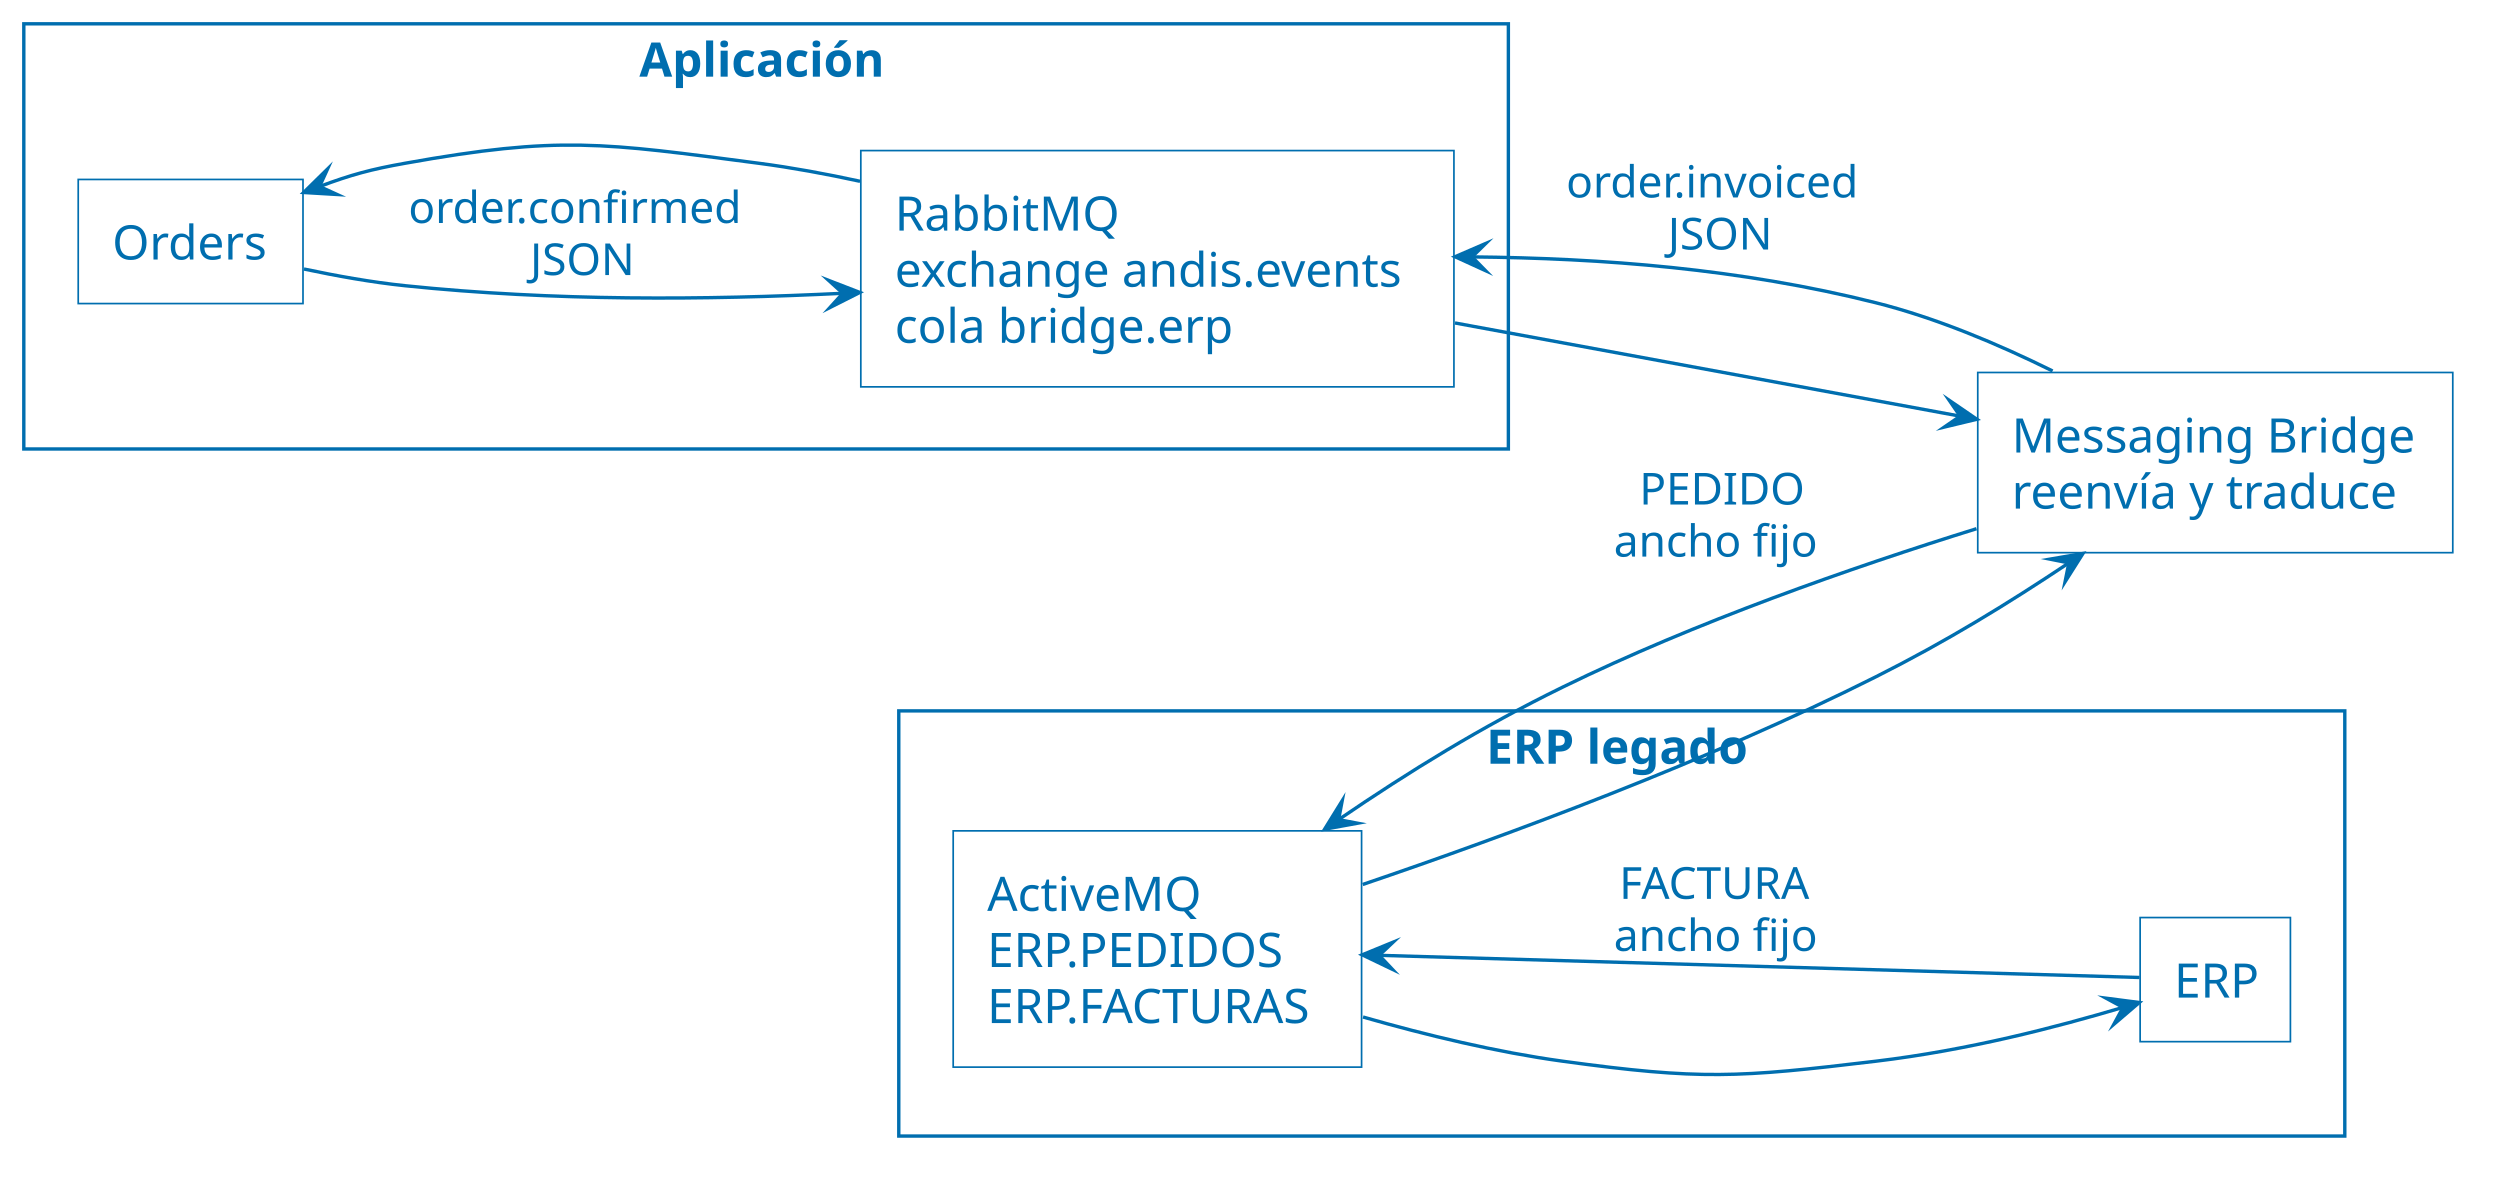
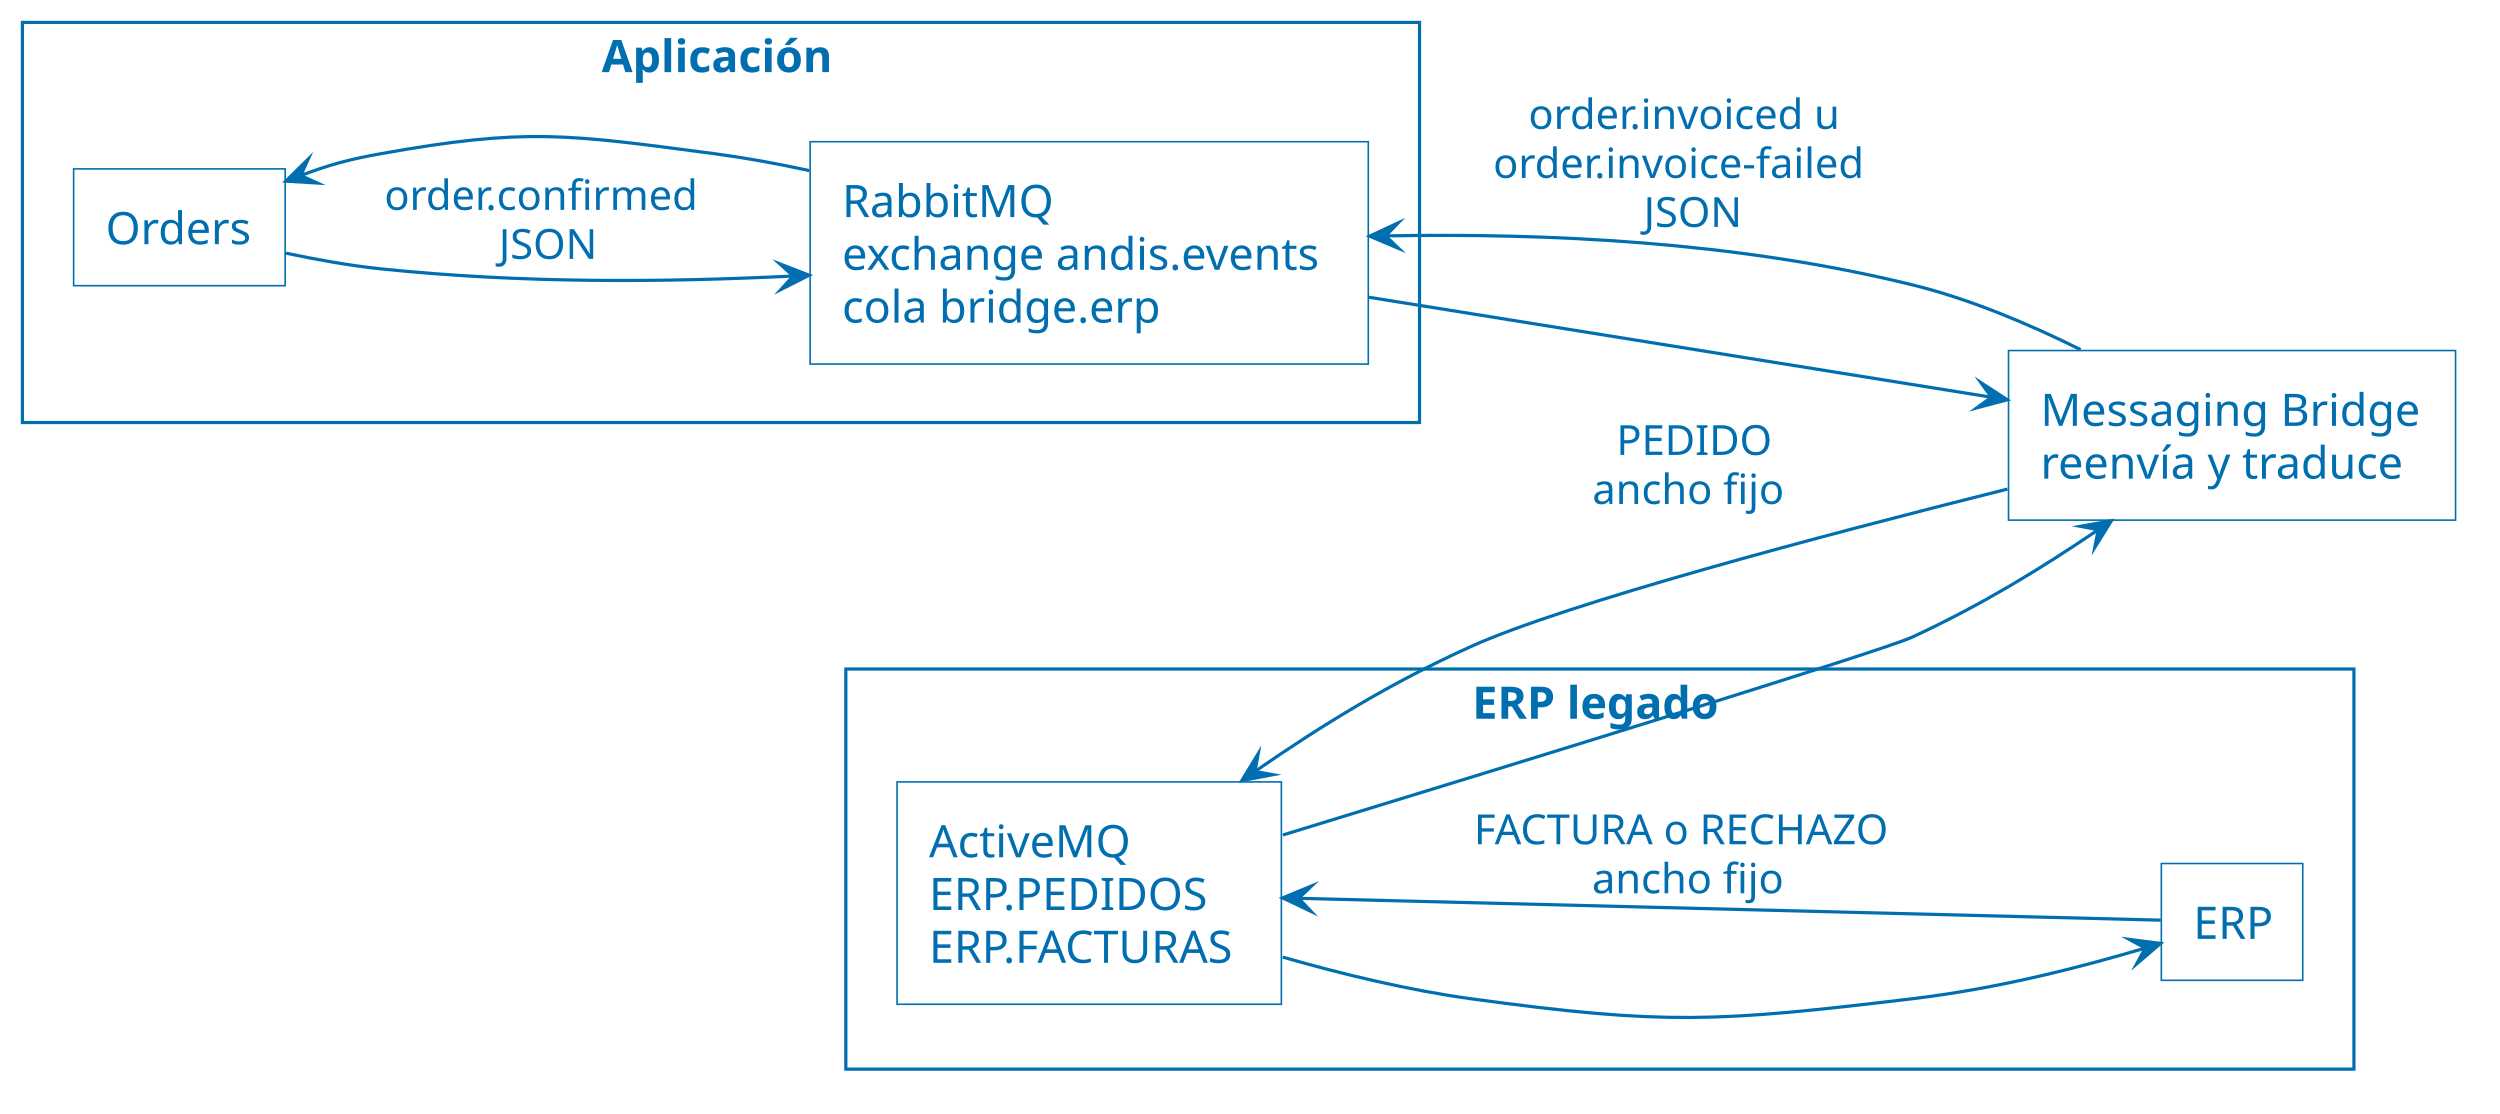
- <svg xmlns="http://www.w3.org/2000/svg" version="1.1" data-diagram-type="DESCRIPTION" style="width:735px;height:348px;" width="735px" height="348px" viewBox="0 0 735 348" zoomAndPan="magnify" preserveAspectRatio="none" contentStyleType="text/css">
+ <svg xmlns="http://www.w3.org/2000/svg" version="1.1" data-diagram-type="DESCRIPTION" style="width:781px;height:348px;" width="781px" height="348px" viewBox="0 0 781 348" zoomAndPan="magnify" preserveAspectRatio="none" contentStyleType="text/css">
  <defs />
  <g font-family="sans-serif" lengthAdjust="spacing">
    <g class="cluster" data-qualified-name="APP" id="ent0001" data-source-line="3">
      <rect x="7" y="7" width="436.46" height="125" fill="none" style="stroke:#006EAF;stroke-width:1;" />
      <text x="187.974" y="22.535" fill="#006EAF" font-size="14" textLength="74.512" font-weight="700">Aplicación</text>
    </g>
    <g class="cluster" data-qualified-name="LEG" id="ent0005" data-source-line="8">
-       <rect x="264.24" y="209" width="425.13" height="125" fill="none" style="stroke:#006EAF;stroke-width:1;" />
-       <text x="436.951" y="224.535" fill="#006EAF" font-size="14" textLength="79.707" font-weight="700">ERP legado</text>
+       <rect x="264.24" y="209" width="471.13" height="125" fill="none" style="stroke:#006EAF;stroke-width:1;" />
+       <text x="459.951" y="224.535" fill="#006EAF" font-size="14" textLength="79.707" font-weight="700">ERP legado</text>
    </g>
    <g class="entity" data-qualified-name="APP.O" id="ent0002" data-source-line="4">
      <rect x="23" y="52.76" width="66.081" height="36.488" fill="none" style="stroke:#006EAF;stroke-width:0.5;" />
      <text x="33" y="76.295" fill="#006EAF" font-size="14" textLength="46.081">Orders</text>
    </g>
    <g class="entity" data-qualified-name="APP.R" id="ent0003" data-source-line="5">
      <rect x="253.08" y="44.27" width="174.376" height="69.465" fill="none" style="stroke:#006EAF;stroke-width:0.5;" />
      <text x="263.08" y="67.805" fill="#006EAF" font-size="14" textLength="66.425">RabbitMQ</text>
      <text x="263.08" y="84.293" fill="#006EAF" font-size="14" textLength="154.376">exchange andis.events</text>
      <text x="263.08" y="100.782" fill="#006EAF" font-size="14" textLength="102.676">cola bridge.erp</text>
    </g>
    <g class="entity" data-qualified-name="LEG.A" id="ent0006" data-source-line="9">
      <rect x="280.24" y="244.27" width="120.064" height="69.465" fill="none" style="stroke:#006EAF;stroke-width:0.5;" />
      <text x="290.24" y="267.805" fill="#006EAF" font-size="14" textLength="64.094">ActiveMQ</text>
      <text x="290.24" y="284.293" fill="#006EAF" font-size="14" textLength="87.356">ERP.PEDIDOS</text>
      <text x="290.24" y="300.782" fill="#006EAF" font-size="14" textLength="100.064">ERP.FACTURAS</text>
    </g>
    <g class="entity" data-qualified-name="LEG.E" id="ent0007" data-source-line="10">
-       <rect x="629.2" y="269.76" width="44.179" height="36.488" fill="none" style="stroke:#006EAF;stroke-width:0.5;" />
-       <text x="639.2" y="293.295" fill="#006EAF" font-size="14" textLength="24.179">ERP</text>
+       <rect x="675.2" y="269.76" width="44.179" height="36.488" fill="none" style="stroke:#006EAF;stroke-width:0.5;" />
+       <text x="685.2" y="293.295" fill="#006EAF" font-size="14" textLength="24.179">ERP</text>
    </g>
    <g class="entity" data-qualified-name="B" id="ent0004" data-source-line="7">
-       <rect x="581.46" y="109.51" width="139.656" height="52.977" fill="none" style="stroke:#006EAF;stroke-width:0.5;" />
-       <text x="591.46" y="133.045" fill="#006EAF" font-size="14" textLength="119.656">Messaging Bridge</text>
-       <text x="591.46" y="149.533" fill="#006EAF" font-size="14" textLength="116.382">reenvía y traduce</text>
+       <rect x="627.46" y="109.51" width="139.656" height="52.977" fill="none" style="stroke:#006EAF;stroke-width:0.5;" />
+       <text x="637.46" y="133.045" fill="#006EAF" font-size="14" textLength="119.656">Messaging Bridge</text>
+       <text x="637.46" y="149.533" fill="#006EAF" font-size="14" textLength="116.382">reenvía y traduce</text>
    </g>
    <g class="link" data-entity-1="ent0002" data-entity-2="ent0003" id="lnk8" data-source-line="12" data-link-type="dependency">
      <path d="M89.36,79.09 C98.87,81.11 109.34,82.99 119.08,84 C163.01,88.55 207.126,88.226 247.796,86.226" style="stroke:#006EAF;stroke-width:1;" fill="none" id="O-to-R" />
      <polygon points="252.79,85.98,243.604,82.427,247.796,86.226,243.997,90.417,252.79,85.98" fill="#006EAF" style="stroke:#006EAF;stroke-width:1;stroke-linejoin:miter;stroke-miterlimit:10;" />
      <text x="120.08" y="65.568" fill="#006EAF" font-size="13" textLength="102.292">order.confirmed</text>
      <text x="155.852" y="80.879" fill="#006EAF" font-size="13" textLength="30.748">JSON</text>
    </g>
    <g class="link" data-entity-1="ent0003" data-entity-2="ent0002" id="lnk15" data-source-line="19" data-link-type="dependency">
      <path d="M252.85,53.3 C242.88,51.13 232.81,49.28 223.08,48 C177.25,41.99 164.58,39.84 119.08,48 C109.13,49.78 103.372,51.305 93.952,54.835" style="stroke:#006EAF;stroke-width:1;" fill="none" id="R-to-O" />
      <polygon points="89.27,56.59,99.101,57.177,93.952,54.835,96.294,49.686,89.27,56.59" fill="#006EAF" style="stroke:#006EAF;stroke-width:1;stroke-linejoin:miter;stroke-miterlimit:10;" />
    </g>
    <g class="link" data-entity-1="ent0003" data-entity-2="ent0004" id="lnk9" data-source-line="13" data-link-type="dependency">
-       <path d="M427.76,94.95 C476.23,103.9 530.953,113.993 576.283,122.353" style="stroke:#006EAF;stroke-width:1;" fill="none" id="R-to-B" />
-       <polygon points="581.2,123.26,573.075,117.694,576.283,122.353,571.624,125.561,581.2,123.26" fill="#006EAF" style="stroke:#006EAF;stroke-width:1;stroke-linejoin:miter;stroke-miterlimit:10;" />
+       <path d="M427.66,92.87 C488.93,102.71 565.123,114.937 622.133,124.097" style="stroke:#006EAF;stroke-width:1;" fill="none" id="R-to-B" />
+       <polygon points="627.07,124.89,618.819,119.513,622.133,124.097,617.549,127.412,627.07,124.89" fill="#006EAF" style="stroke:#006EAF;stroke-width:1;stroke-linejoin:miter;stroke-miterlimit:10;" />
    </g>
    <g class="link" data-entity-1="ent0004" data-entity-2="ent0003" id="lnk14" data-source-line="18" data-link-type="dependency">
-       <path d="M603.46,109.07 C587.47,101.16 569.15,93.44 551.46,89 C511.59,79 471.17,75.909 432.78,75.529" style="stroke:#006EAF;stroke-width:1;" fill="none" id="B-to-R" />
-       <polygon points="427.78,75.48,436.74,79.569,432.78,75.529,436.819,71.569,427.78,75.48" fill="#006EAF" style="stroke:#006EAF;stroke-width:1;stroke-linejoin:miter;stroke-miterlimit:10;" />
-       <text x="460.46" y="58.048" fill="#006EAF" font-size="13" textLength="90.543">order.invoiced</text>
-       <text x="490.357" y="73.359" fill="#006EAF" font-size="13" textLength="30.748">JSON</text>
+       <path d="M649.98,109.23 C633.87,101.22 615.35,93.41 597.46,89 C542.14,75.38 483.089,72.79 432.869,73.69" style="stroke:#006EAF;stroke-width:1;" fill="none" id="B-to-R" />
+       <polygon points="427.87,73.78,436.94,77.618,432.869,73.69,436.797,69.619,427.87,73.78" fill="#006EAF" style="stroke:#006EAF;stroke-width:1;stroke-linejoin:miter;stroke-miterlimit:10;" />
+       <text x="477.489" y="40.278" fill="#006EAF" font-size="13" textLength="102.724">order.invoiced u</text>
+       <text x="466.46" y="55.589" fill="#006EAF" font-size="13" textLength="124.782">order.invoice-failed</text>
+       <text x="513.477" y="70.899" fill="#006EAF" font-size="13" textLength="30.748">JSON</text>
    </g>
    <g class="link" data-entity-1="ent0004" data-entity-2="ent0006" id="lnk10" data-source-line="14" data-link-type="dependency">
-       <path d="M581.09,155.44 C544.12,166.94 498.34,182.97 459.46,202 C435.37,213.79 414.402,226.764 393.552,240.974" style="stroke:#006EAF;stroke-width:1;" fill="none" id="B-to-A" />
-       <polygon points="389.42,243.79,399.11,242.027,393.552,240.974,394.604,235.416,389.42,243.79" fill="#006EAF" style="stroke:#006EAF;stroke-width:1;stroke-linejoin:miter;stroke-miterlimit:10;" />
-       <text x="481.96" y="148.338" fill="#006EAF" font-size="13" textLength="47.55">PEDIDO</text>
-       <text x="474.46" y="163.649" fill="#006EAF" font-size="13" textLength="62.55">ancho fijo</text>
+       <path d="M627.14,152.78 C568.51,167.46 489.31,188.5 459.46,202 C434.58,213.25 413.061,226.465 392.051,241.005" style="stroke:#006EAF;stroke-width:1;" fill="none" id="B-to-A" />
+       <polygon points="387.94,243.85,397.617,242.018,392.051,241.005,393.064,235.439,387.94,243.85" fill="#006EAF" style="stroke:#006EAF;stroke-width:1;stroke-linejoin:miter;stroke-miterlimit:10;" />
+       <text x="504.96" y="142.128" fill="#006EAF" font-size="13" textLength="47.55">PEDIDO</text>
+       <text x="497.46" y="157.439" fill="#006EAF" font-size="13" textLength="62.55">ancho fijo</text>
    </g>
    <g class="link" data-entity-1="ent0006" data-entity-2="ent0004" id="lnk13" data-source-line="17" data-link-type="dependency">
-       <path d="M400.63,260.04 C443.5,245.48 502.26,223.72 551.46,199 C572.37,188.49 590.271,177.485 608.241,165.495" style="stroke:#006EAF;stroke-width:1;" fill="none" id="A-to-B" />
-       <polygon points="612.4,162.72,602.693,164.388,608.241,165.495,607.134,171.043,612.4,162.72" fill="#006EAF" style="stroke:#006EAF;stroke-width:1;stroke-linejoin:miter;stroke-miterlimit:10;" />
+       <path d="M400.77,260.85 C473.55,238.59 588.28,203.27 597.46,199 C619.05,188.97 637.402,177.747 655.472,165.487" style="stroke:#006EAF;stroke-width:1;" fill="none" id="A-to-B" />
+       <polygon points="659.61,162.68,649.917,164.423,655.472,165.487,654.408,171.043,659.61,162.68" fill="#006EAF" style="stroke:#006EAF;stroke-width:1;stroke-linejoin:miter;stroke-miterlimit:10;" />
    </g>
    <g class="link" data-entity-1="ent0006" data-entity-2="ent0007" id="lnk11" data-source-line="15" data-link-type="dependency">
-       <path d="M400.73,299 C419.31,304.33 440.04,309.34 459.46,312 C499.97,317.55 510.86,316.86 551.46,312 C578.63,308.75 604.338,302.066 624.168,296.166" style="stroke:#006EAF;stroke-width:1;" fill="none" id="A-to-E" />
-       <polygon points="628.96,294.74,619.193,293.473,624.168,296.166,621.474,301.14,628.96,294.74" fill="#006EAF" style="stroke:#006EAF;stroke-width:1;stroke-linejoin:miter;stroke-miterlimit:10;" />
+       <path d="M400.73,299 C419.31,304.33 440.04,309.34 459.46,312 C520.22,320.32 536.56,319.29 597.46,312 C624.63,308.75 650.338,302.066 670.168,296.166" style="stroke:#006EAF;stroke-width:1;" fill="none" id="A-to-E" />
+       <polygon points="674.96,294.74,665.193,293.473,670.168,296.166,667.474,301.14,674.96,294.74" fill="#006EAF" style="stroke:#006EAF;stroke-width:1;stroke-linejoin:miter;stroke-miterlimit:10;" />
    </g>
    <g class="link" data-entity-1="ent0007" data-entity-2="ent0006" id="lnk12" data-source-line="16" data-link-type="dependency">
-       <path d="M629.02,287.38 C582.49,286.03 475.228,282.906 405.478,280.866" style="stroke:#006EAF;stroke-width:1;" fill="none" id="E-to-A" />
-       <polygon points="400.48,280.72,409.359,284.981,405.478,280.866,409.593,276.985,400.48,280.72" fill="#006EAF" style="stroke:#006EAF;stroke-width:1;stroke-linejoin:miter;stroke-miterlimit:10;" />
-       <text x="476.06" y="264.258" fill="#006EAF" font-size="13" textLength="59.351">FACTURA</text>
-       <text x="474.46" y="279.569" fill="#006EAF" font-size="13" textLength="62.55">ancho fijo</text>
+       <path d="M675.01,287.46 C621.8,286.11 486.418,282.676 405.688,280.636" style="stroke:#006EAF;stroke-width:1;" fill="none" id="E-to-A" />
+       <polygon points="400.69,280.51,409.586,284.736,405.688,280.636,409.788,276.739,400.69,280.51" fill="#006EAF" style="stroke:#006EAF;stroke-width:1;stroke-linejoin:miter;stroke-miterlimit:10;" />
+       <text x="460.46" y="263.738" fill="#006EAF" font-size="13" textLength="136.303">FACTURA o RECHAZO</text>
+       <text x="497.337" y="279.049" fill="#006EAF" font-size="13" textLength="62.55">ancho fijo</text>
    </g>
  </g>
</svg>
